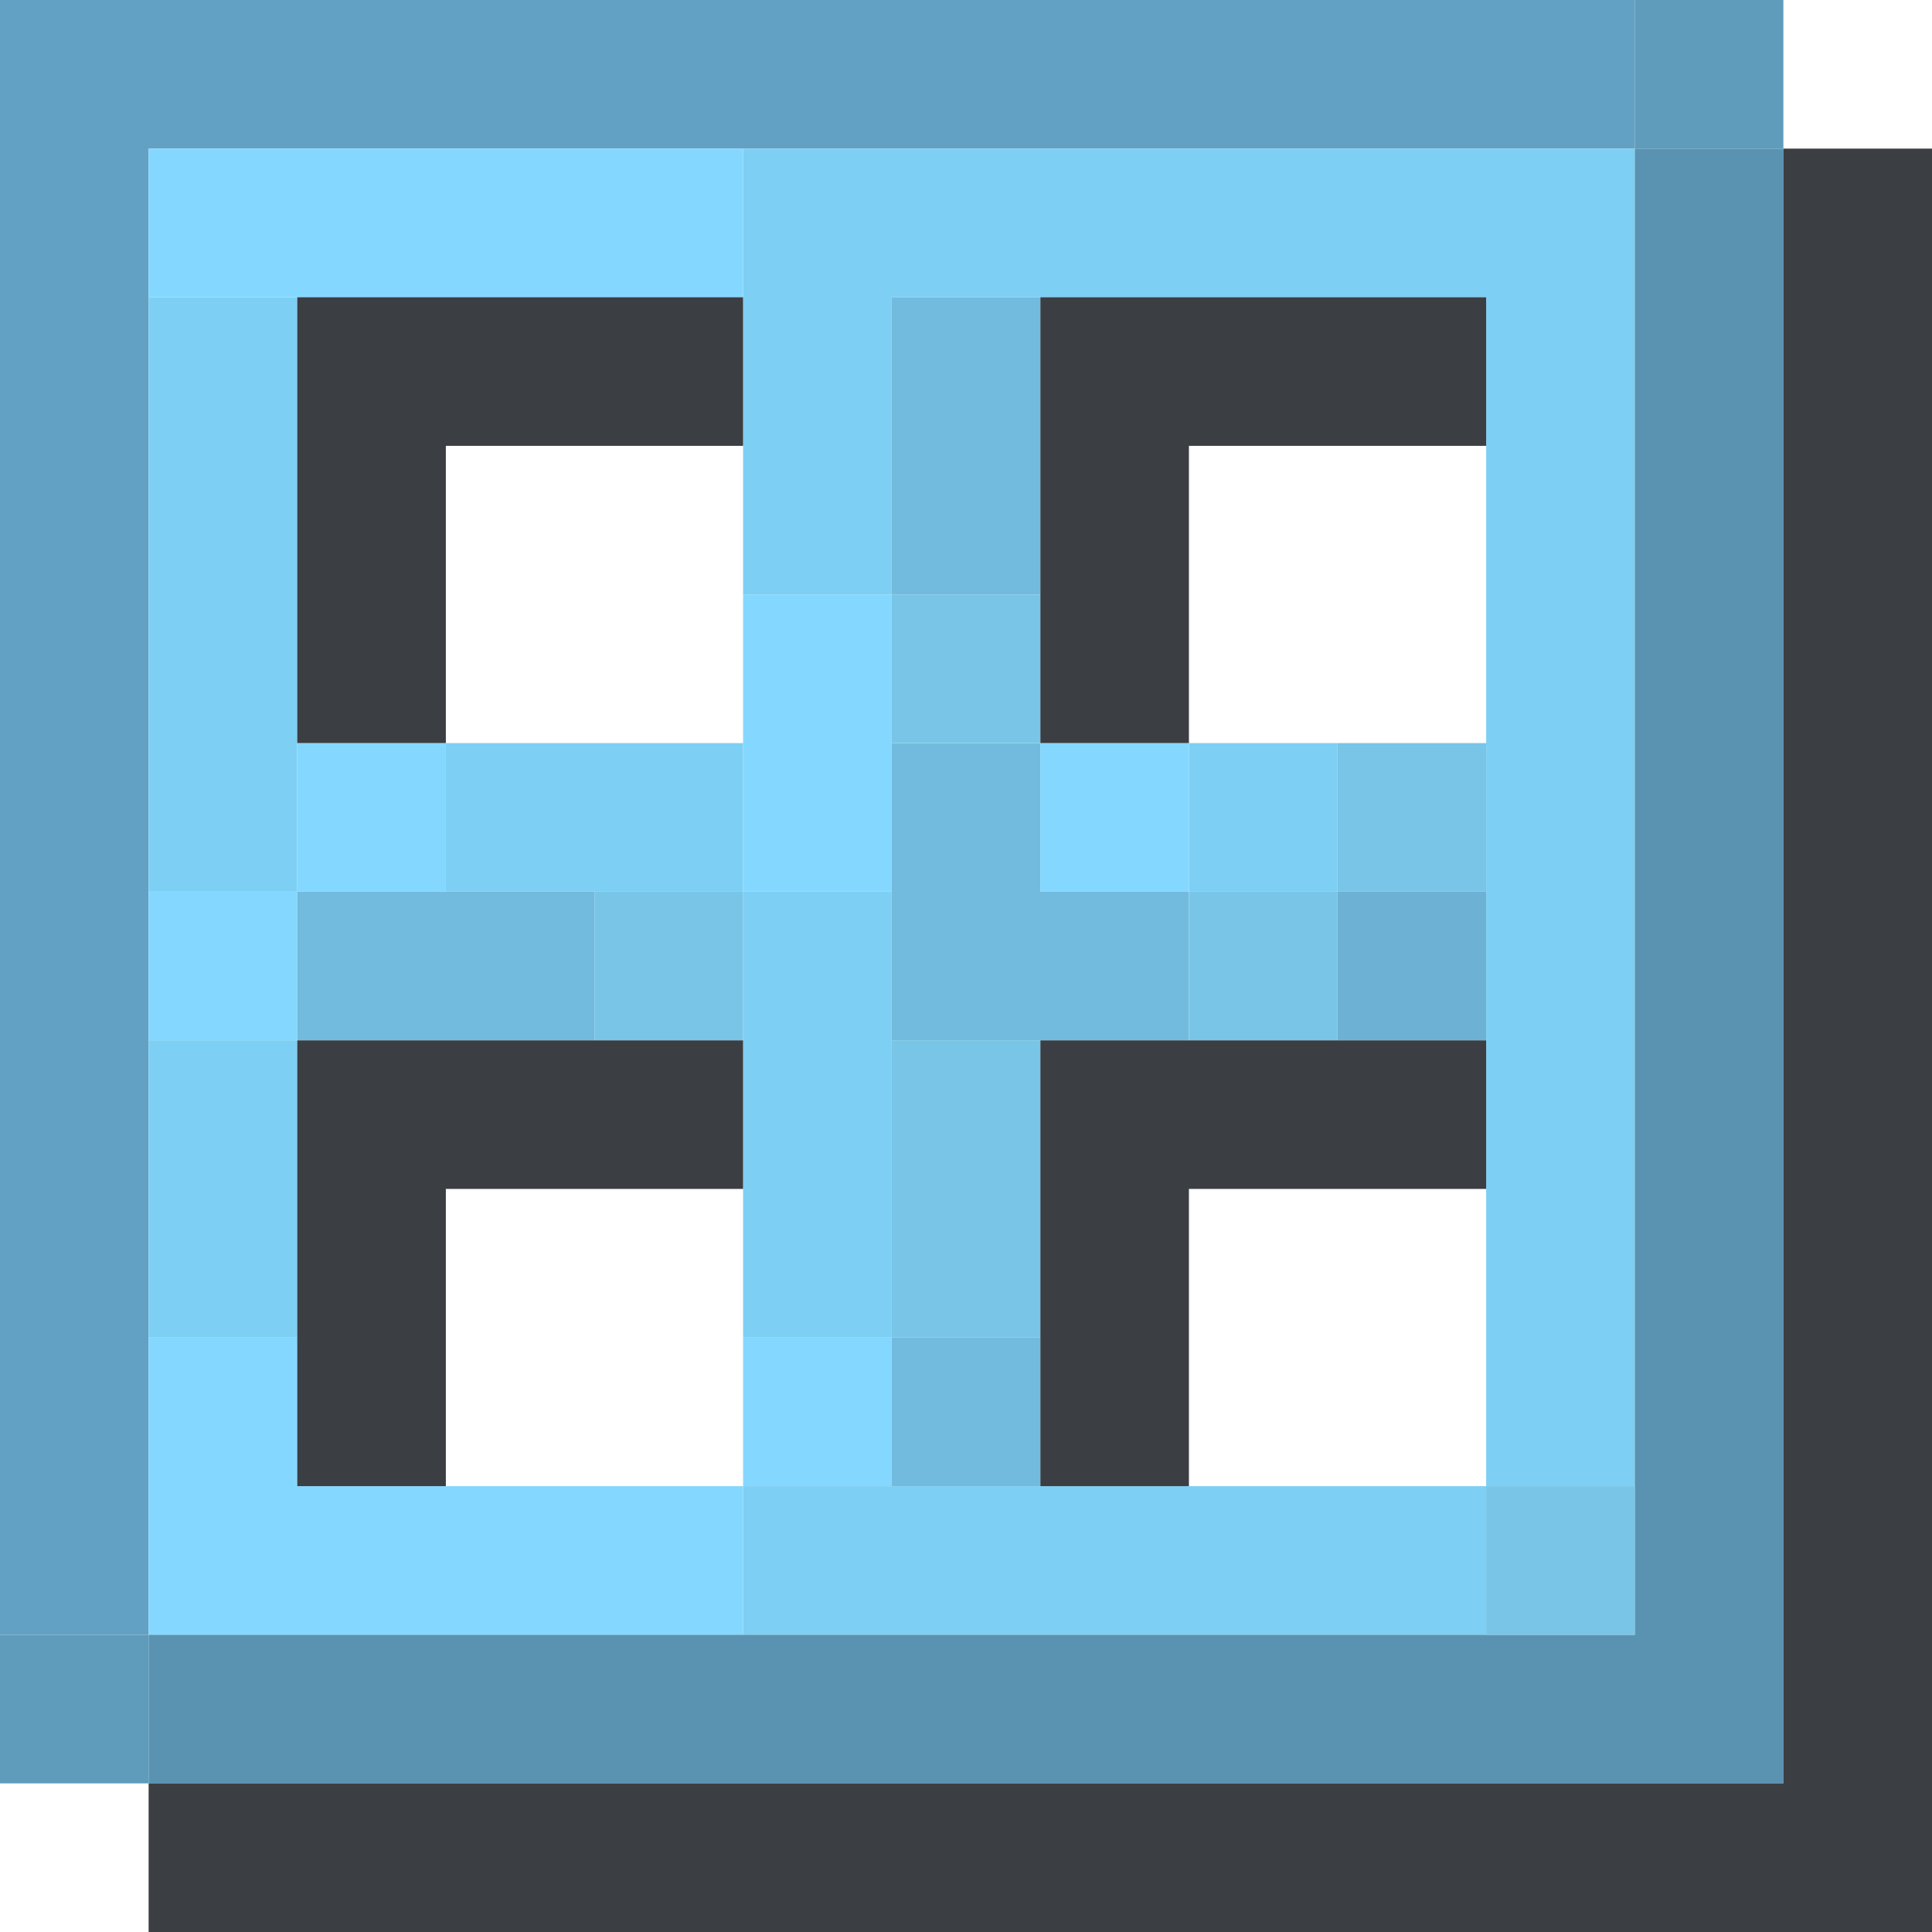
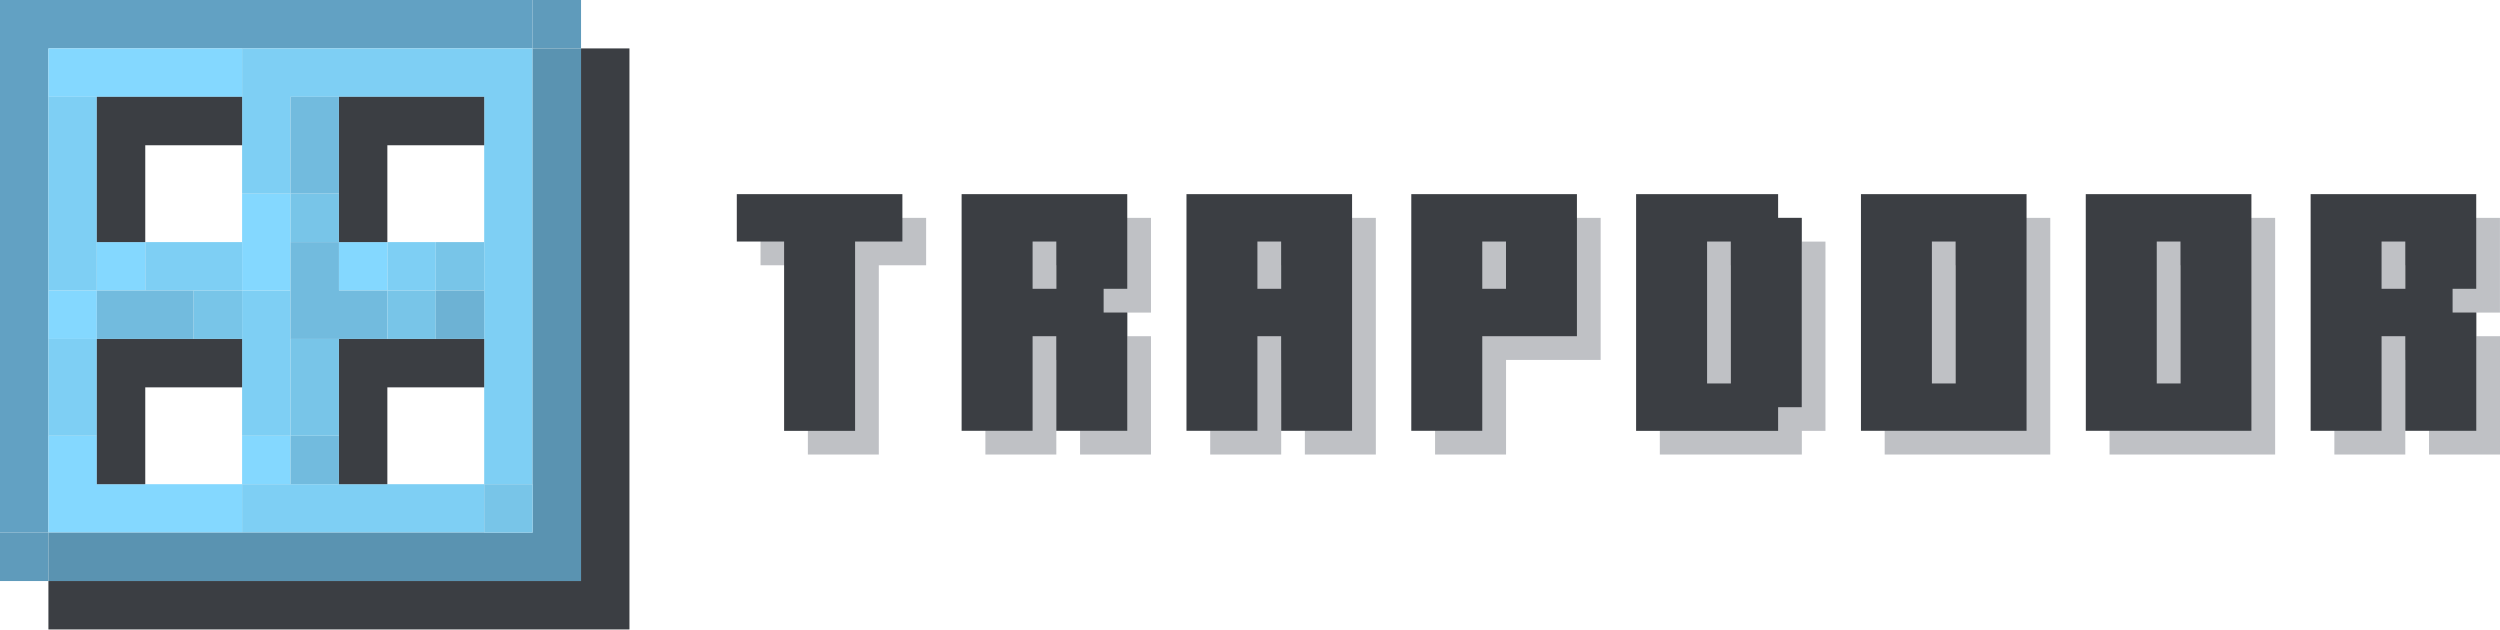
- <svg xmlns="http://www.w3.org/2000/svg" width="13" height="13">
+ <svg xmlns="http://www.w3.org/2000/svg" viewBox="0 0 51.632 13">
  <path d="M0 0v11h1V1h10V0z" fill="#62a1c3" />
  <path d="M0 11v1h1v-1zM12 1V0h-1v1z" fill="#5f9bbb" />
  <path d="M1 1v1h4V1zm1 6V6H1v1zm-1 4h4v-1H2V9H1zm2-5V5H2v1zm2 0h1V4H5zm0 3v1h1V9zm3-4H7v1h1z" fill="#84d8ff" />
  <path d="M1 2v4h1V2zm1 5H1v2h1zm1-2v1h2V5zm7-3v8h1V1H5v3h1V2zM6 6H5v3h1zm-1 4v1h5v-1z" fill="#7ecff4" />
  <path d="M8 5v1h1V5z" fill="#7ecff4" />
  <path d="M1 11v1h11V1h-1v10z" fill="#5a93b1" />
  <path d="M12 12H1v1h12V1h-1zM3 5V3h2V2H2v3z" fill="#3b3e43" />
  <path d="M3 10V8h2V7H2v3zm4-8v3h1V3h2V2zm0 8h1V8h2V7H7z" fill="#3b3e43" />
  <path d="M2 7h2V6H2zm4-3h1V2H6zm0 3h2V6H7V5H6zm1 2H6v1h1z" fill="#72bbde" />
  <path d="M5 7V6H4v1zm1-3v1h1V4zm0 5h1V7H6zm3-2V6H8v1zm0-1h1V5H9zm1 4v1h1v-1z" fill="#78c5e8" />
  <path d="M10 7V6H9v1z" fill="#6db2d4" />
+   <path d="M16.685 5.478h-.978V4.5h3.42v.978h-.977v3.91h-1.465zm5.621 1.955h-.49v1.955h-1.465V4.5h3.42v1.956h-.488v.488h.488v2.444h-1.465zm-.49-1.955v.978h.49v-.978zm5.134 1.955h-.49v1.955h-1.466V4.5h3.421v4.888h-1.466zm-.49-1.955v.978h.49v-.978zm3.178-.978h3.42v2.933h-1.954v1.955h-1.466zm1.466.978v.978h.489v-.978zM34.28 4.5h2.933v.49h.488v3.908h-.488v.49H34.28zm1.466.978V8.41h.49V5.478zm3.178-.978h3.42v4.888h-3.42zm1.466.978V8.41h.489V5.478zm3.177-.978h3.421v4.888h-3.42zm1.466.978V8.41h.49V5.478zm5.133 1.955h-.49v1.955h-1.465V4.5h3.42v1.956h-.487v.488h.488v2.444h-1.466zm-.49-1.955v.978h.49v-.978z" fill="#bfc1c5" />
+   <path d="M16.194 4.988h-.977V4.01h3.42v.978h-.977v3.91h-1.466zm5.621 1.955h-.489v1.954H19.86V4.01h3.421v1.955h-.488v.49h.488v2.442h-1.466zm-.489-1.955v.977h.49v-.977zm5.133 1.955h-.49v1.954h-1.465V4.01h3.42v4.887H26.46zm-.49-1.955v.977h.49v-.977zm3.178-.978h3.421v2.933h-1.955v1.954h-1.466zm1.466.978v.977h.49v-.977zm3.177-.978h2.933v.49h.488v3.91h-.488v.488H33.79zm1.466.978V7.92h.49V4.988zm3.178-.978h3.42v4.887h-3.42zm1.465.978V7.92h.49V4.988zm3.178-.978h3.421v4.887h-3.42zm1.466.978V7.92h.49V4.988zm5.133 1.955h-.49v1.954h-1.465V4.01h3.42v1.955h-.488v.49h.489v2.442h-1.466zm-.49-1.955v.977h.49v-.977z" fill="#3b3e43" />
</svg>
